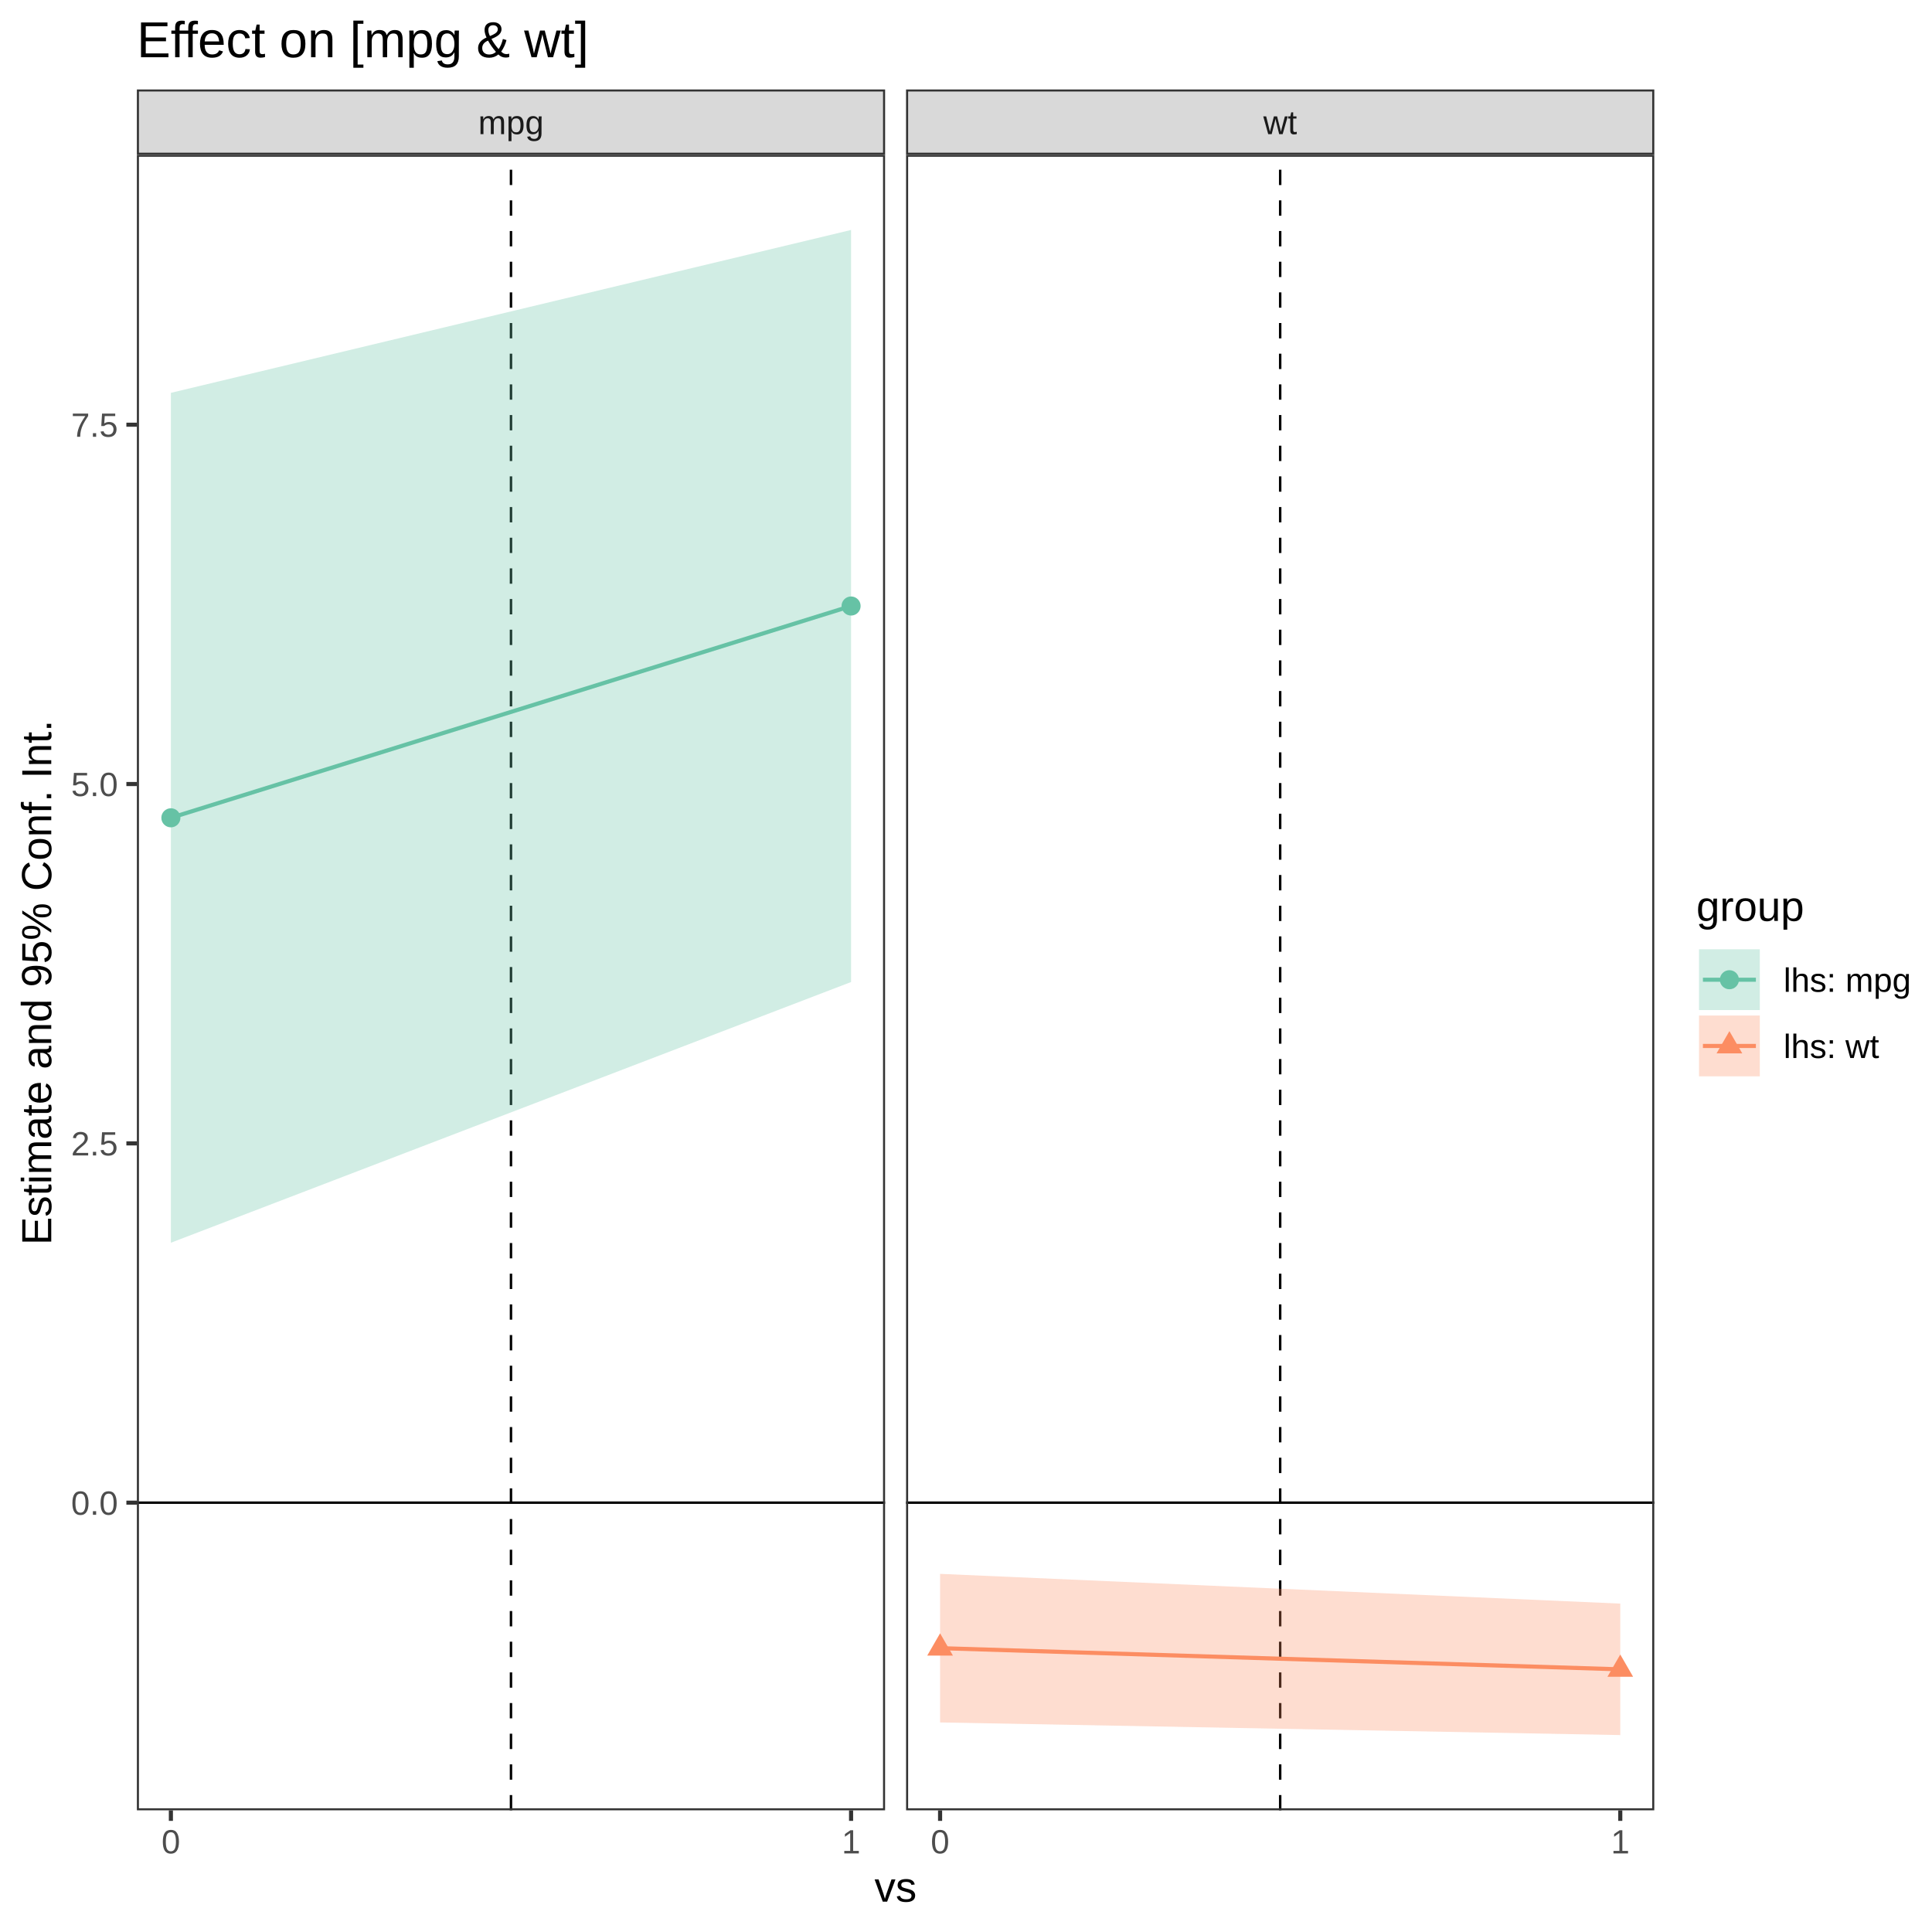
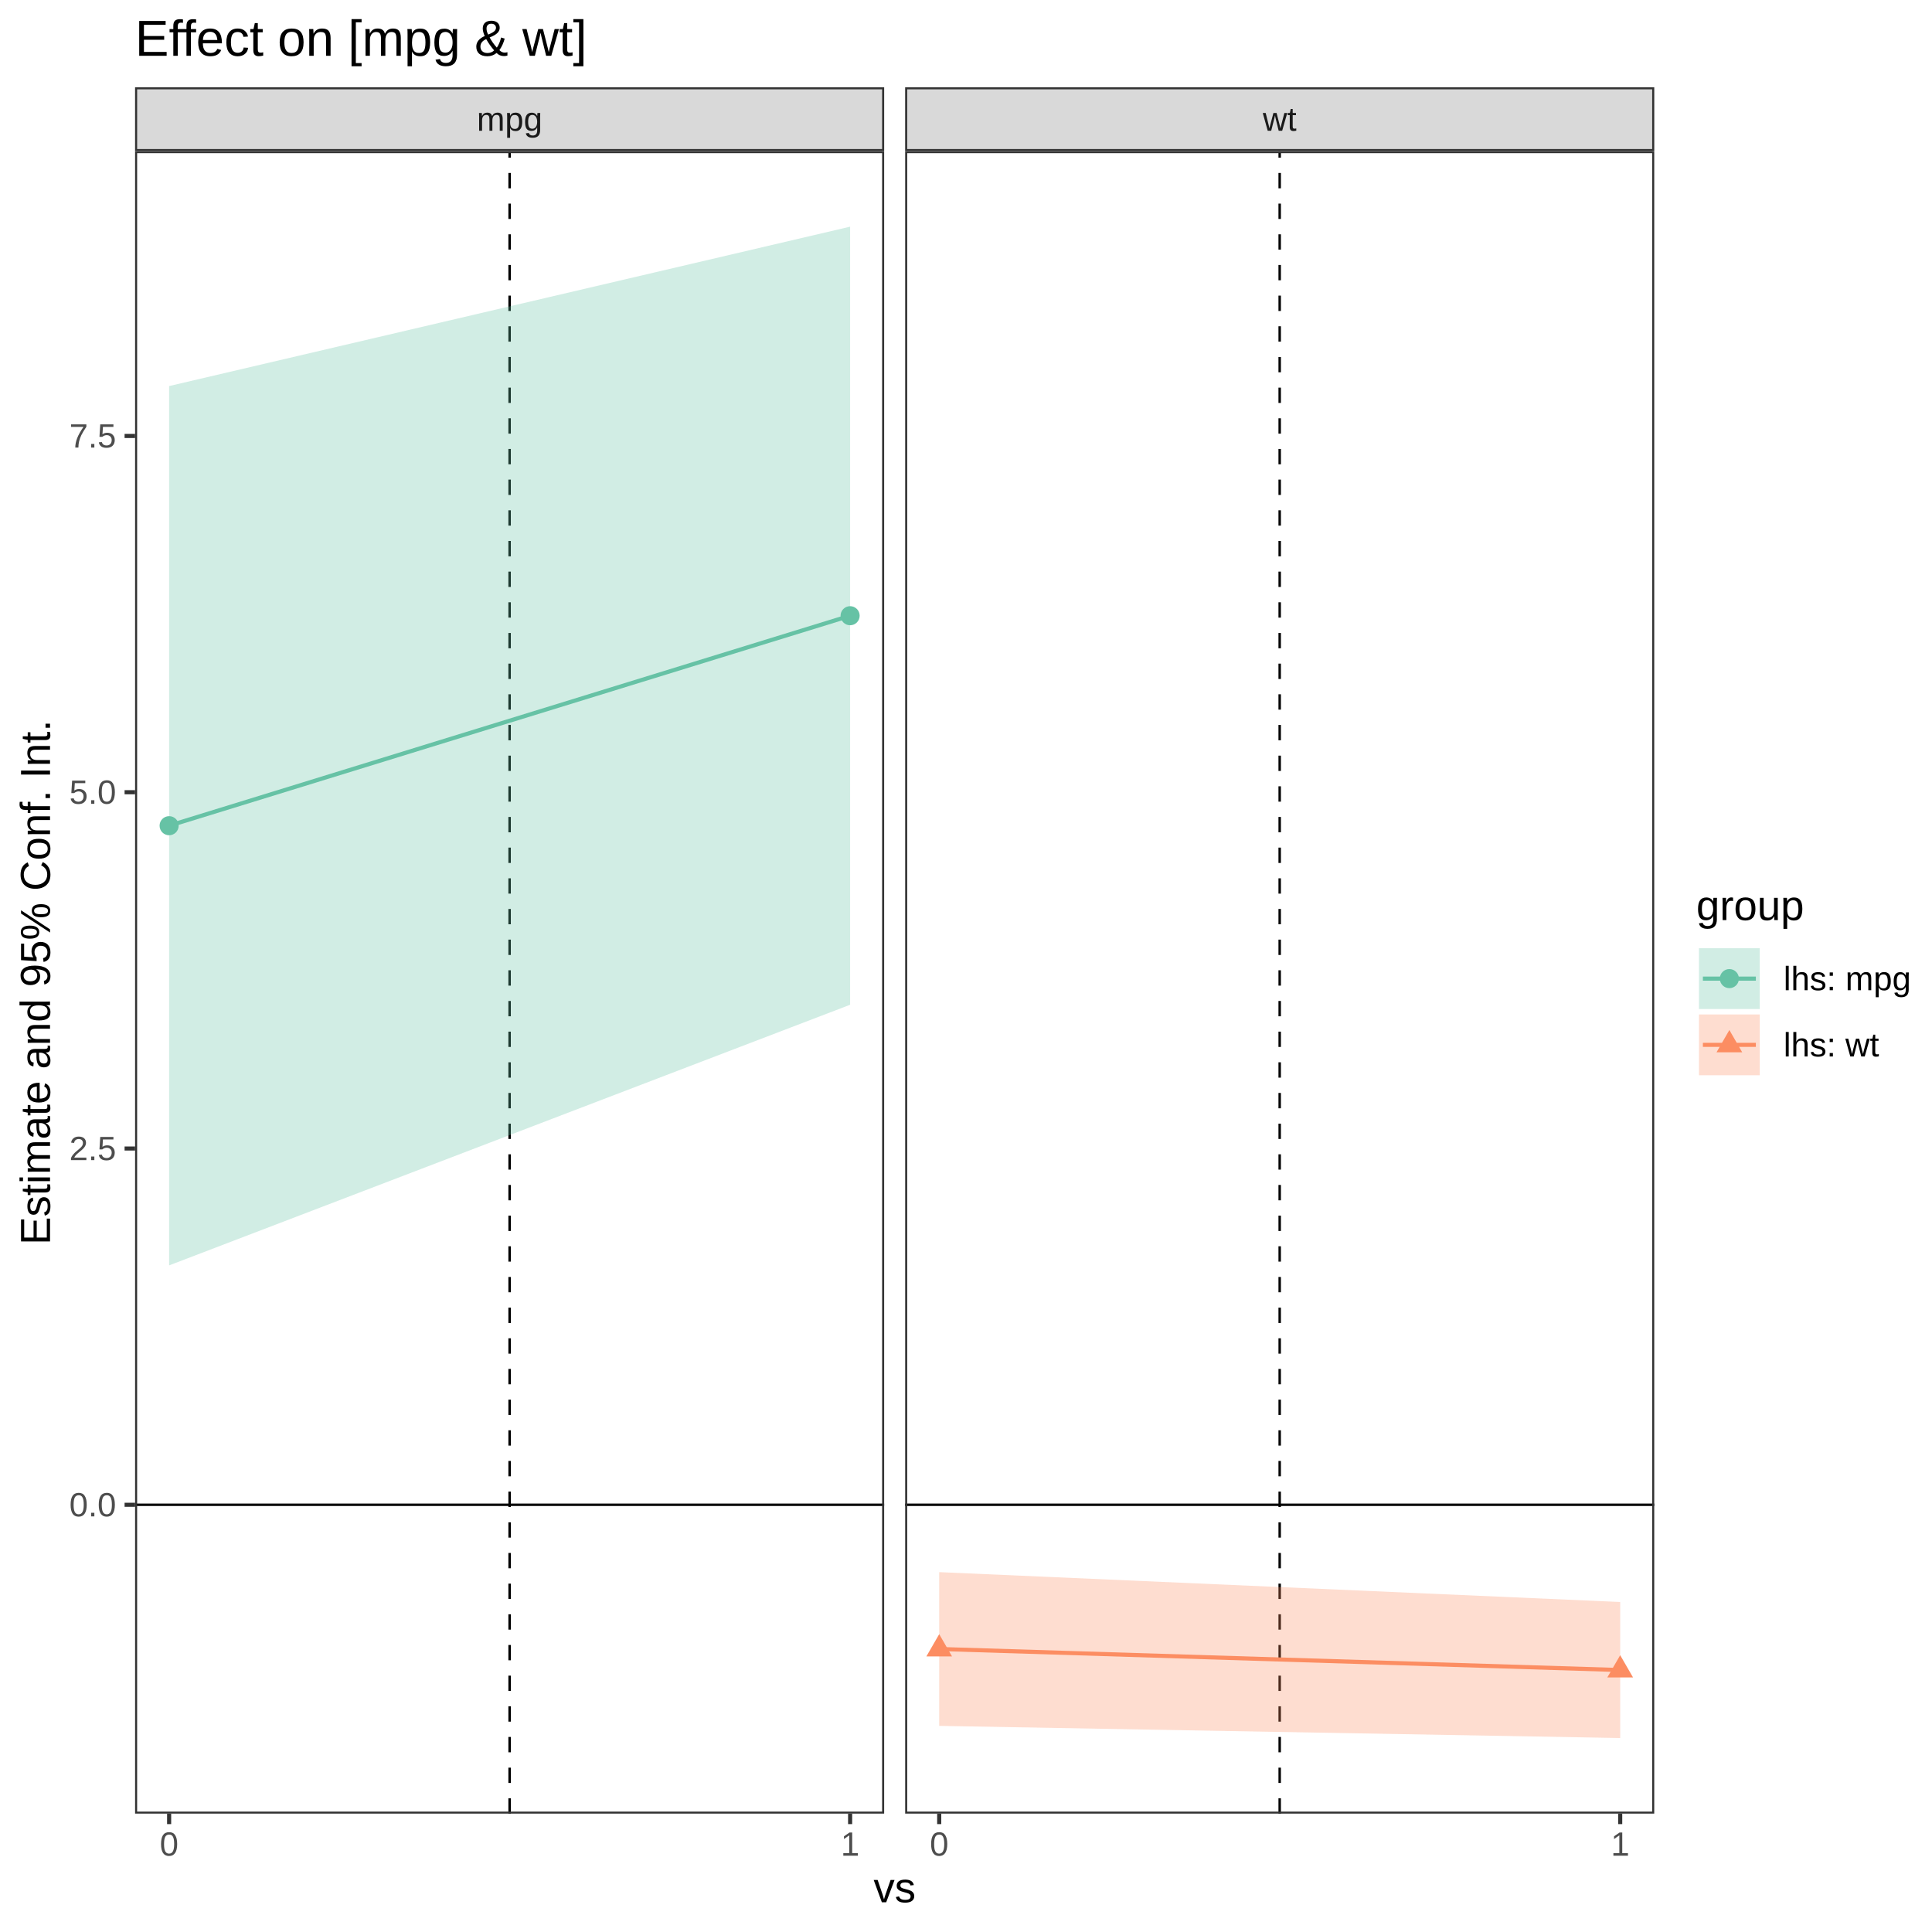
<svg xmlns="http://www.w3.org/2000/svg" class="svglite" width="504.00pt" height="504.00pt" viewBox="0 0 504.00 504.00">
  <defs>
    <style type="text/css">
    .svglite line, .svglite polyline, .svglite polygon, .svglite path, .svglite rect, .svglite circle {
      fill: none;
      stroke: #000000;
      stroke-linecap: round;
      stroke-linejoin: round;
      stroke-miterlimit: 10.00;
    }
    .svglite text {
      white-space: pre;
    }
  </style>
  </defs>
  <rect width="100%" height="100%" style="stroke: none; fill: #FFFFFF;" />
  <defs>
    <clipPath id="cpMC4wMHw1MDQuMDB8MC4wMHw1MDQuMDA=">
      <rect x="0.00" y="0.00" width="504.00" height="504.00" />
    </clipPath>
  </defs>
  <g clip-path="url(#cpMC4wMHw1MDQuMDB8MC4wMHw1MDQuMDA=)">
-     <rect x="-0" y="0.00" width="504.00" height="504.00" style="stroke-width: 1.07; stroke: #FFFFFF; fill: #FFFFFF;" />
+     <rect x="0" y="-0" width="504.00" height="504.00" style="stroke-width: 1.07; stroke: #FFFFFF; fill: #FFFFFF;" />
  </g>
  <defs>
-     <clipPath id="cpMzUuNzF8MjMwLjg5fDQwLjM2fDQ3Mi4yNw==">
-       <rect x="35.71" y="40.36" width="195.18" height="431.90" />
+     <clipPath id="cpMzUuMjR8MjMwLjY1fDM5LjQyfDQ3My4xMg==">
+       <rect x="35.24" y="39.42" width="195.41" height="433.70" />
    </clipPath>
  </defs>
-   <g clip-path="url(#cpMzUuNzF8MjMwLjg5fDQwLjM2fDQ3Mi4yNw==)">
-     <rect x="35.71" y="40.36" width="195.18" height="431.90" style="stroke-width: 1.07; stroke: none; fill: #FFFFFF;" />
-     <line x1="133.30" y1="472.27" x2="133.30" y2="40.36" style="stroke-width: 0.64; stroke-dasharray: 4.00,4.00; stroke-linecap: butt;" />
-     <line x1="35.71" y1="392.00" x2="230.89" y2="392.00" style="stroke-width: 0.64; stroke-linecap: butt;" />
-     <polygon points="44.58,102.48 222.02,59.99 222.02,256.18 44.58,324.19 " style="stroke-width: 0.00; stroke: none; stroke-linecap: butt; fill: #66C2A5; fill-opacity: 0.30;" />
-     <polyline points="44.58,102.48 222.02,59.99 " style="stroke-width: 1.07; stroke: none; stroke-linecap: butt;" />
-     <polyline points="222.02,256.18 44.58,324.19 " style="stroke-width: 1.07; stroke: none; stroke-linecap: butt;" />
-     <polyline points="44.58,213.34 222.02,158.09 " style="stroke-width: 1.07; stroke: #66C2A5; stroke-linecap: butt;" />
-     <circle cx="44.58" cy="213.34" r="2.49" style="stroke-width: 0.71; stroke: none; fill: #66C2A5;" />
-     <circle cx="222.02" cy="158.09" r="2.49" style="stroke-width: 0.71; stroke: none; fill: #66C2A5;" />
-     <rect x="35.71" y="40.36" width="195.18" height="431.90" style="stroke-width: 1.07; stroke: #333333;" />
+   <g clip-path="url(#cpMzUuMjR8MjMwLjY1fDM5LjQyfDQ3My4xMg==)">
+     <rect x="35.24" y="39.42" width="195.41" height="433.70" style="stroke-width: 1.07; stroke: none; fill: #FFFFFF;" />
+     <line x1="132.94" y1="473.12" x2="132.94" y2="39.42" style="stroke-width: 0.64; stroke-dasharray: 4.00,4.00; stroke-linecap: butt;" />
+     <line x1="35.24" y1="392.55" x2="230.65" y2="392.55" style="stroke-width: 0.64; stroke-linecap: butt;" />
+     <polygon points="44.12,100.71 221.77,59.13 221.77,262.11 44.12,330.10 " style="stroke-width: 0.00; stroke: none; stroke-linecap: butt; fill: #66C2A5; fill-opacity: 0.30;" />
+     <polyline points="44.12,100.71 221.77,59.13 " style="stroke-width: 1.07; stroke: none; stroke-linecap: butt;" />
+     <polyline points="221.77,262.11 44.12,330.10 " style="stroke-width: 1.07; stroke: none; stroke-linecap: butt;" />
+     <polyline points="44.12,215.40 221.77,160.62 " style="stroke-width: 1.07; stroke: #66C2A5; stroke-linecap: butt;" />
+     <circle cx="44.12" cy="215.40" r="2.49" style="stroke-width: 0.71; stroke: none; fill: #66C2A5;" />
+     <circle cx="221.77" cy="160.62" r="2.49" style="stroke-width: 0.71; stroke: none; fill: #66C2A5;" />
+     <rect x="35.24" y="39.42" width="195.41" height="433.70" style="stroke-width: 1.07; stroke: #333333;" />
  </g>
  <g clip-path="url(#cpMC4wMHw1MDQuMDB8MC4wMHw1MDQuMDA=)">
</g>
  <defs>
-     <clipPath id="cpMjM2LjM3fDQzMS41NXw0MC4zNnw0NzIuMjc=">
-       <rect x="236.37" y="40.36" width="195.18" height="431.90" />
+     <clipPath id="cpMjM2LjEzfDQzMS41NHwzOS40Mnw0NzMuMTI=">
+       <rect x="236.13" y="39.42" width="195.41" height="433.70" />
    </clipPath>
  </defs>
-   <g clip-path="url(#cpMjM2LjM3fDQzMS41NXw0MC4zNnw0NzIuMjc=)">
-     <rect x="236.37" y="40.36" width="195.18" height="431.90" style="stroke-width: 1.07; stroke: none; fill: #FFFFFF;" />
-     <line x1="333.96" y1="472.27" x2="333.96" y2="40.36" style="stroke-width: 0.64; stroke-dasharray: 4.00,4.00; stroke-linecap: butt;" />
-     <line x1="236.37" y1="392.00" x2="431.55" y2="392.00" style="stroke-width: 0.64; stroke-linecap: butt;" />
-     <polygon points="245.24,410.57 422.68,418.33 422.68,452.63 245.24,449.33 " style="stroke-width: 0.00; stroke: none; stroke-linecap: butt; fill: #FC8D62; fill-opacity: 0.30;" />
-     <polyline points="245.24,410.57 422.68,418.33 " style="stroke-width: 1.07; stroke: none; stroke-linecap: butt;" />
-     <polyline points="422.68,452.63 245.24,449.33 " style="stroke-width: 1.07; stroke: none; stroke-linecap: butt;" />
-     <polyline points="245.24,429.95 422.68,435.48 " style="stroke-width: 1.07; stroke: #FC8D62; stroke-linecap: butt;" />
-     <polygon points="245.24,426.08 248.59,431.89 241.89,431.89 " style="stroke-width: 0.71; stroke: none; fill: #FC8D62;" />
-     <polygon points="422.68,431.61 426.03,437.42 419.33,437.42 " style="stroke-width: 0.71; stroke: none; fill: #FC8D62;" />
-     <rect x="236.37" y="40.36" width="195.18" height="431.90" style="stroke-width: 1.07; stroke: #333333;" />
+   <g clip-path="url(#cpMjM2LjEzfDQzMS41NHwzOS40Mnw0NzMuMTI=)">
+     <rect x="236.13" y="39.42" width="195.41" height="433.70" style="stroke-width: 1.07; stroke: none; fill: #FFFFFF;" />
+     <line x1="333.83" y1="473.12" x2="333.83" y2="39.42" style="stroke-width: 0.64; stroke-dasharray: 4.00,4.00; stroke-linecap: butt;" />
+     <line x1="236.13" y1="392.55" x2="431.54" y2="392.55" style="stroke-width: 0.64; stroke-linecap: butt;" />
+     <polygon points="245.01,410.12 422.66,417.91 422.66,453.40 245.01,450.23 " style="stroke-width: 0.00; stroke: none; stroke-linecap: butt; fill: #FC8D62; fill-opacity: 0.30;" />
+     <polyline points="245.01,410.12 422.66,417.91 " style="stroke-width: 1.07; stroke: none; stroke-linecap: butt;" />
+     <polyline points="422.66,453.40 245.01,450.23 " style="stroke-width: 1.07; stroke: none; stroke-linecap: butt;" />
+     <polyline points="245.01,430.17 422.66,435.66 " style="stroke-width: 1.07; stroke: #FC8D62; stroke-linecap: butt;" />
+     <polygon points="245.01,426.30 248.36,432.11 241.66,432.11 " style="stroke-width: 0.71; stroke: none; fill: #FC8D62;" />
+     <polygon points="422.66,431.79 426.01,437.59 419.30,437.59 " style="stroke-width: 0.71; stroke: none; fill: #FC8D62;" />
+     <rect x="236.13" y="39.42" width="195.41" height="433.70" style="stroke-width: 1.07; stroke: #333333;" />
  </g>
  <g clip-path="url(#cpMC4wMHw1MDQuMDB8MC4wMHw1MDQuMDA=)">
</g>
  <defs>
-     <clipPath id="cpMzUuNzF8MjMwLjg5fDIzLjM0fDQwLjM2">
-       <rect x="35.71" y="23.34" width="195.18" height="17.03" />
+     <clipPath id="cpMzUuMjR8MjMwLjY1fDIyLjc3fDM5LjQy">
+       <rect x="35.24" y="22.77" width="195.41" height="16.65" />
    </clipPath>
  </defs>
-   <g clip-path="url(#cpMzUuNzF8MjMwLjg5fDIzLjM0fDQwLjM2)">
-     <rect x="35.71" y="23.34" width="195.18" height="17.03" style="stroke-width: 1.07; stroke: #333333; fill: #D9D9D9;" />
-     <text x="133.30" y="35.00" text-anchor="middle" style="font-size: 8.80px;fill: #1A1A1A; font-family: &quot;Arial&quot;;" textLength="17.12px" lengthAdjust="spacingAndGlyphs">mpg</text>
+   <g clip-path="url(#cpMzUuMjR8MjMwLjY1fDIyLjc3fDM5LjQy)">
+     <rect x="35.24" y="22.77" width="195.41" height="16.65" style="stroke-width: 1.07; stroke: #333333; fill: #D9D9D9;" />
+     <text x="132.94" y="34.12" text-anchor="middle" style="font-size: 8.80px;fill: #1A1A1A; font-family: &quot;Liberation Sans&quot;;" textLength="17.12px" lengthAdjust="spacingAndGlyphs">mpg</text>
  </g>
  <g clip-path="url(#cpMC4wMHw1MDQuMDB8MC4wMHw1MDQuMDA=)">
</g>
  <defs>
-     <clipPath id="cpMjM2LjM3fDQzMS41NXwyMy4zNHw0MC4zNg==">
-       <rect x="236.37" y="23.34" width="195.18" height="17.03" />
+     <clipPath id="cpMjM2LjEzfDQzMS41NHwyMi43N3wzOS40Mg==">
+       <rect x="236.13" y="22.77" width="195.41" height="16.65" />
    </clipPath>
  </defs>
-   <g clip-path="url(#cpMjM2LjM3fDQzMS41NXwyMy4zNHw0MC4zNg==)">
-     <rect x="236.37" y="23.34" width="195.18" height="17.03" style="stroke-width: 1.07; stroke: #333333; fill: #D9D9D9;" />
-     <text x="333.96" y="35.00" text-anchor="middle" style="font-size: 8.80px;fill: #1A1A1A; font-family: &quot;Arial&quot;;" textLength="8.79px" lengthAdjust="spacingAndGlyphs">wt</text>
+   <g clip-path="url(#cpMjM2LjEzfDQzMS41NHwyMi43N3wzOS40Mg==)">
+     <rect x="236.13" y="22.77" width="195.41" height="16.65" style="stroke-width: 1.07; stroke: #333333; fill: #D9D9D9;" />
+     <text x="333.83" y="34.12" text-anchor="middle" style="font-size: 8.80px;fill: #1A1A1A; font-family: &quot;Liberation Sans&quot;;" textLength="8.80px" lengthAdjust="spacingAndGlyphs">wt</text>
  </g>
  <g clip-path="url(#cpMC4wMHw1MDQuMDB8MC4wMHw1MDQuMDA=)">
-     <polyline points="44.58,475.01 44.58,472.27 " style="stroke-width: 1.07; stroke: #333333; stroke-linecap: butt;" />
-     <polyline points="222.02,475.01 222.02,472.27 " style="stroke-width: 1.07; stroke: #333333; stroke-linecap: butt;" />
-     <text x="44.58" y="483.50" text-anchor="middle" style="font-size: 8.80px;fill: #4D4D4D; font-family: &quot;Arial&quot;;" textLength="4.90px" lengthAdjust="spacingAndGlyphs">0</text>
-     <text x="222.02" y="483.50" text-anchor="middle" style="font-size: 8.80px;fill: #4D4D4D; font-family: &quot;Arial&quot;;" textLength="4.90px" lengthAdjust="spacingAndGlyphs">1</text>
-     <polyline points="245.24,475.01 245.24,472.27 " style="stroke-width: 1.07; stroke: #333333; stroke-linecap: butt;" />
-     <polyline points="422.68,475.01 422.68,472.27 " style="stroke-width: 1.07; stroke: #333333; stroke-linecap: butt;" />
-     <text x="245.24" y="483.50" text-anchor="middle" style="font-size: 8.80px;fill: #4D4D4D; font-family: &quot;Arial&quot;;" textLength="4.90px" lengthAdjust="spacingAndGlyphs">0</text>
-     <text x="422.68" y="483.50" text-anchor="middle" style="font-size: 8.80px;fill: #4D4D4D; font-family: &quot;Arial&quot;;" textLength="4.90px" lengthAdjust="spacingAndGlyphs">1</text>
-     <text x="30.78" y="395.16" text-anchor="end" style="font-size: 8.80px;fill: #4D4D4D; font-family: &quot;Arial&quot;;" textLength="12.23px" lengthAdjust="spacingAndGlyphs">0.0</text>
-     <text x="30.78" y="301.42" text-anchor="end" style="font-size: 8.80px;fill: #4D4D4D; font-family: &quot;Arial&quot;;" textLength="12.23px" lengthAdjust="spacingAndGlyphs">2.5</text>
-     <text x="30.78" y="207.68" text-anchor="end" style="font-size: 8.80px;fill: #4D4D4D; font-family: &quot;Arial&quot;;" textLength="12.23px" lengthAdjust="spacingAndGlyphs">5.0</text>
-     <text x="30.78" y="113.94" text-anchor="end" style="font-size: 8.80px;fill: #4D4D4D; font-family: &quot;Arial&quot;;" textLength="12.23px" lengthAdjust="spacingAndGlyphs">7.5</text>
-     <polyline points="32.97,392.00 35.71,392.00 " style="stroke-width: 1.07; stroke: #333333; stroke-linecap: butt;" />
-     <polyline points="32.97,298.27 35.71,298.27 " style="stroke-width: 1.07; stroke: #333333; stroke-linecap: butt;" />
-     <polyline points="32.97,204.53 35.71,204.53 " style="stroke-width: 1.07; stroke: #333333; stroke-linecap: butt;" />
-     <polyline points="32.97,110.79 35.71,110.79 " style="stroke-width: 1.07; stroke: #333333; stroke-linecap: butt;" />
-     <text x="233.63" y="496.09" text-anchor="middle" style="font-size: 11.00px; font-family: &quot;Arial&quot;;" textLength="11.00px" lengthAdjust="spacingAndGlyphs">vs</text>
-     <text transform="translate(13.37,256.31) rotate(-90)" text-anchor="middle" style="font-size: 11.00px; font-family: &quot;Arial&quot;;" textLength="136.94px" lengthAdjust="spacingAndGlyphs">Estimate and 95% Conf. Int.</text>
-     <rect x="442.51" y="231.13" width="56.01" height="50.36" style="stroke-width: 1.07; stroke: none; fill: #FFFFFF;" />
-     <text x="442.51" y="240.24" style="font-size: 11.00px; font-family: &quot;Arial&quot;;" textLength="28.14px" lengthAdjust="spacingAndGlyphs">group</text>
-     <rect x="442.51" y="246.94" width="17.28" height="17.28" style="stroke-width: 1.07; stroke: none; fill: #FFFFFF;" />
-     <rect x="443.22" y="247.64" width="15.86" height="15.86" style="stroke-width: 1.07; stroke: none; stroke-linecap: butt; stroke-linejoin: miter; fill: #66C2A5; fill-opacity: 0.30;" />
-     <line x1="444.24" y1="255.58" x2="458.06" y2="255.58" style="stroke-width: 1.07; stroke: #66C2A5; stroke-linecap: butt;" />
-     <circle cx="451.15" cy="255.58" r="2.49" style="stroke-width: 0.71; stroke: none; fill: #66C2A5;" />
-     <rect x="442.51" y="264.22" width="17.28" height="17.28" style="stroke-width: 1.07; stroke: none; fill: #FFFFFF;" />
-     <rect x="443.22" y="264.92" width="15.86" height="15.86" style="stroke-width: 1.07; stroke: none; stroke-linecap: butt; stroke-linejoin: miter; fill: #FC8D62; fill-opacity: 0.30;" />
-     <line x1="444.24" y1="272.86" x2="458.06" y2="272.86" style="stroke-width: 1.07; stroke: #FC8D62; stroke-linecap: butt;" />
-     <polygon points="451.15,268.99 454.50,274.79 447.80,274.79 " style="stroke-width: 0.71; stroke: none; fill: #FC8D62;" />
-     <text x="465.27" y="258.73" style="font-size: 8.80px; font-family: &quot;Arial&quot;;" textLength="33.25px" lengthAdjust="spacingAndGlyphs">lhs: mpg</text>
-     <text x="465.27" y="276.01" style="font-size: 8.80px; font-family: &quot;Arial&quot;;" textLength="24.92px" lengthAdjust="spacingAndGlyphs">lhs: wt</text>
-     <text x="35.71" y="14.94" style="font-size: 13.20px; font-family: &quot;Arial&quot;;" textLength="118.04px" lengthAdjust="spacingAndGlyphs">Effect on [mpg &amp; wt]</text>
+     <polyline points="44.12,475.86 44.12,473.12 " style="stroke-width: 1.07; stroke: #333333; stroke-linecap: butt;" />
+     <polyline points="221.77,475.86 221.77,473.12 " style="stroke-width: 1.07; stroke: #333333; stroke-linecap: butt;" />
+     <text x="44.12" y="484.10" text-anchor="middle" style="font-size: 8.80px;fill: #4D4D4D; font-family: &quot;Liberation Sans&quot;;" textLength="4.90px" lengthAdjust="spacingAndGlyphs">0</text>
+     <text x="221.77" y="484.10" text-anchor="middle" style="font-size: 8.80px;fill: #4D4D4D; font-family: &quot;Liberation Sans&quot;;" textLength="4.90px" lengthAdjust="spacingAndGlyphs">1</text>
+     <polyline points="245.01,475.86 245.01,473.12 " style="stroke-width: 1.07; stroke: #333333; stroke-linecap: butt;" />
+     <polyline points="422.66,475.86 422.66,473.12 " style="stroke-width: 1.07; stroke: #333333; stroke-linecap: butt;" />
+     <text x="245.01" y="484.10" text-anchor="middle" style="font-size: 8.80px;fill: #4D4D4D; font-family: &quot;Liberation Sans&quot;;" textLength="4.90px" lengthAdjust="spacingAndGlyphs">0</text>
+     <text x="422.66" y="484.10" text-anchor="middle" style="font-size: 8.80px;fill: #4D4D4D; font-family: &quot;Liberation Sans&quot;;" textLength="4.90px" lengthAdjust="spacingAndGlyphs">1</text>
+     <text x="30.31" y="395.58" text-anchor="end" style="font-size: 8.80px;fill: #4D4D4D; font-family: &quot;Liberation Sans&quot;;" textLength="12.24px" lengthAdjust="spacingAndGlyphs">0.0</text>
+     <text x="30.31" y="302.64" text-anchor="end" style="font-size: 8.80px;fill: #4D4D4D; font-family: &quot;Liberation Sans&quot;;" textLength="12.24px" lengthAdjust="spacingAndGlyphs">2.5</text>
+     <text x="30.31" y="209.69" text-anchor="end" style="font-size: 8.80px;fill: #4D4D4D; font-family: &quot;Liberation Sans&quot;;" textLength="12.24px" lengthAdjust="spacingAndGlyphs">5.0</text>
+     <text x="30.31" y="116.75" text-anchor="end" style="font-size: 8.80px;fill: #4D4D4D; font-family: &quot;Liberation Sans&quot;;" textLength="12.24px" lengthAdjust="spacingAndGlyphs">7.5</text>
+     <polyline points="32.50,392.55 35.24,392.55 " style="stroke-width: 1.07; stroke: #333333; stroke-linecap: butt;" />
+     <polyline points="32.50,299.61 35.24,299.61 " style="stroke-width: 1.07; stroke: #333333; stroke-linecap: butt;" />
+     <polyline points="32.50,206.67 35.24,206.67 " style="stroke-width: 1.07; stroke: #333333; stroke-linecap: butt;" />
+     <polyline points="32.50,113.73 35.24,113.73 " style="stroke-width: 1.07; stroke: #333333; stroke-linecap: butt;" />
+     <text x="233.39" y="496.24" text-anchor="middle" style="font-size: 11.00px; font-family: &quot;Liberation Sans&quot;;" textLength="11.00px" lengthAdjust="spacingAndGlyphs">vs</text>
+     <text transform="translate(13.05,256.27) rotate(-90)" text-anchor="middle" style="font-size: 11.00px; font-family: &quot;Liberation Sans&quot;;" textLength="137.03px" lengthAdjust="spacingAndGlyphs">Estimate and 95% Conf. Int.</text>
+     <rect x="442.50" y="231.32" width="56.02" height="49.89" style="stroke-width: 1.07; stroke: none; fill: #FFFFFF;" />
+     <text x="442.50" y="240.03" style="font-size: 11.00px; font-family: &quot;Liberation Sans&quot;;" textLength="28.14px" lengthAdjust="spacingAndGlyphs">group</text>
+     <rect x="442.50" y="246.65" width="17.28" height="17.28" style="stroke-width: 1.07; stroke: none; fill: #FFFFFF;" />
+     <rect x="443.21" y="247.36" width="15.86" height="15.86" style="stroke-width: 1.07; stroke: none; stroke-linecap: butt; stroke-linejoin: miter; fill: #66C2A5; fill-opacity: 0.30;" />
+     <line x1="444.23" y1="255.29" x2="458.05" y2="255.29" style="stroke-width: 1.07; stroke: #66C2A5; stroke-linecap: butt;" />
+     <circle cx="451.14" cy="255.29" r="2.49" style="stroke-width: 0.71; stroke: none; fill: #66C2A5;" />
+     <rect x="442.50" y="263.93" width="17.28" height="17.28" style="stroke-width: 1.07; stroke: none; fill: #FFFFFF;" />
+     <rect x="443.21" y="264.64" width="15.86" height="15.86" style="stroke-width: 1.07; stroke: none; stroke-linecap: butt; stroke-linejoin: miter; fill: #FC8D62; fill-opacity: 0.30;" />
+     <line x1="444.23" y1="272.57" x2="458.05" y2="272.57" style="stroke-width: 1.07; stroke: #FC8D62; stroke-linecap: butt;" />
+     <polygon points="451.14,268.70 454.49,274.51 447.79,274.51 " style="stroke-width: 0.71; stroke: none; fill: #FC8D62;" />
+     <text x="465.26" y="258.32" style="font-size: 8.80px; font-family: &quot;Liberation Sans&quot;;" textLength="33.26px" lengthAdjust="spacingAndGlyphs">lhs: mpg</text>
+     <text x="465.26" y="275.60" style="font-size: 8.80px; font-family: &quot;Liberation Sans&quot;;" textLength="24.94px" lengthAdjust="spacingAndGlyphs">lhs: wt</text>
+     <text x="35.24" y="14.55" style="font-size: 13.20px; font-family: &quot;Liberation Sans&quot;;" textLength="117.80px" lengthAdjust="spacingAndGlyphs">Effect on [mpg &amp; wt]</text>
  </g>
</svg>
